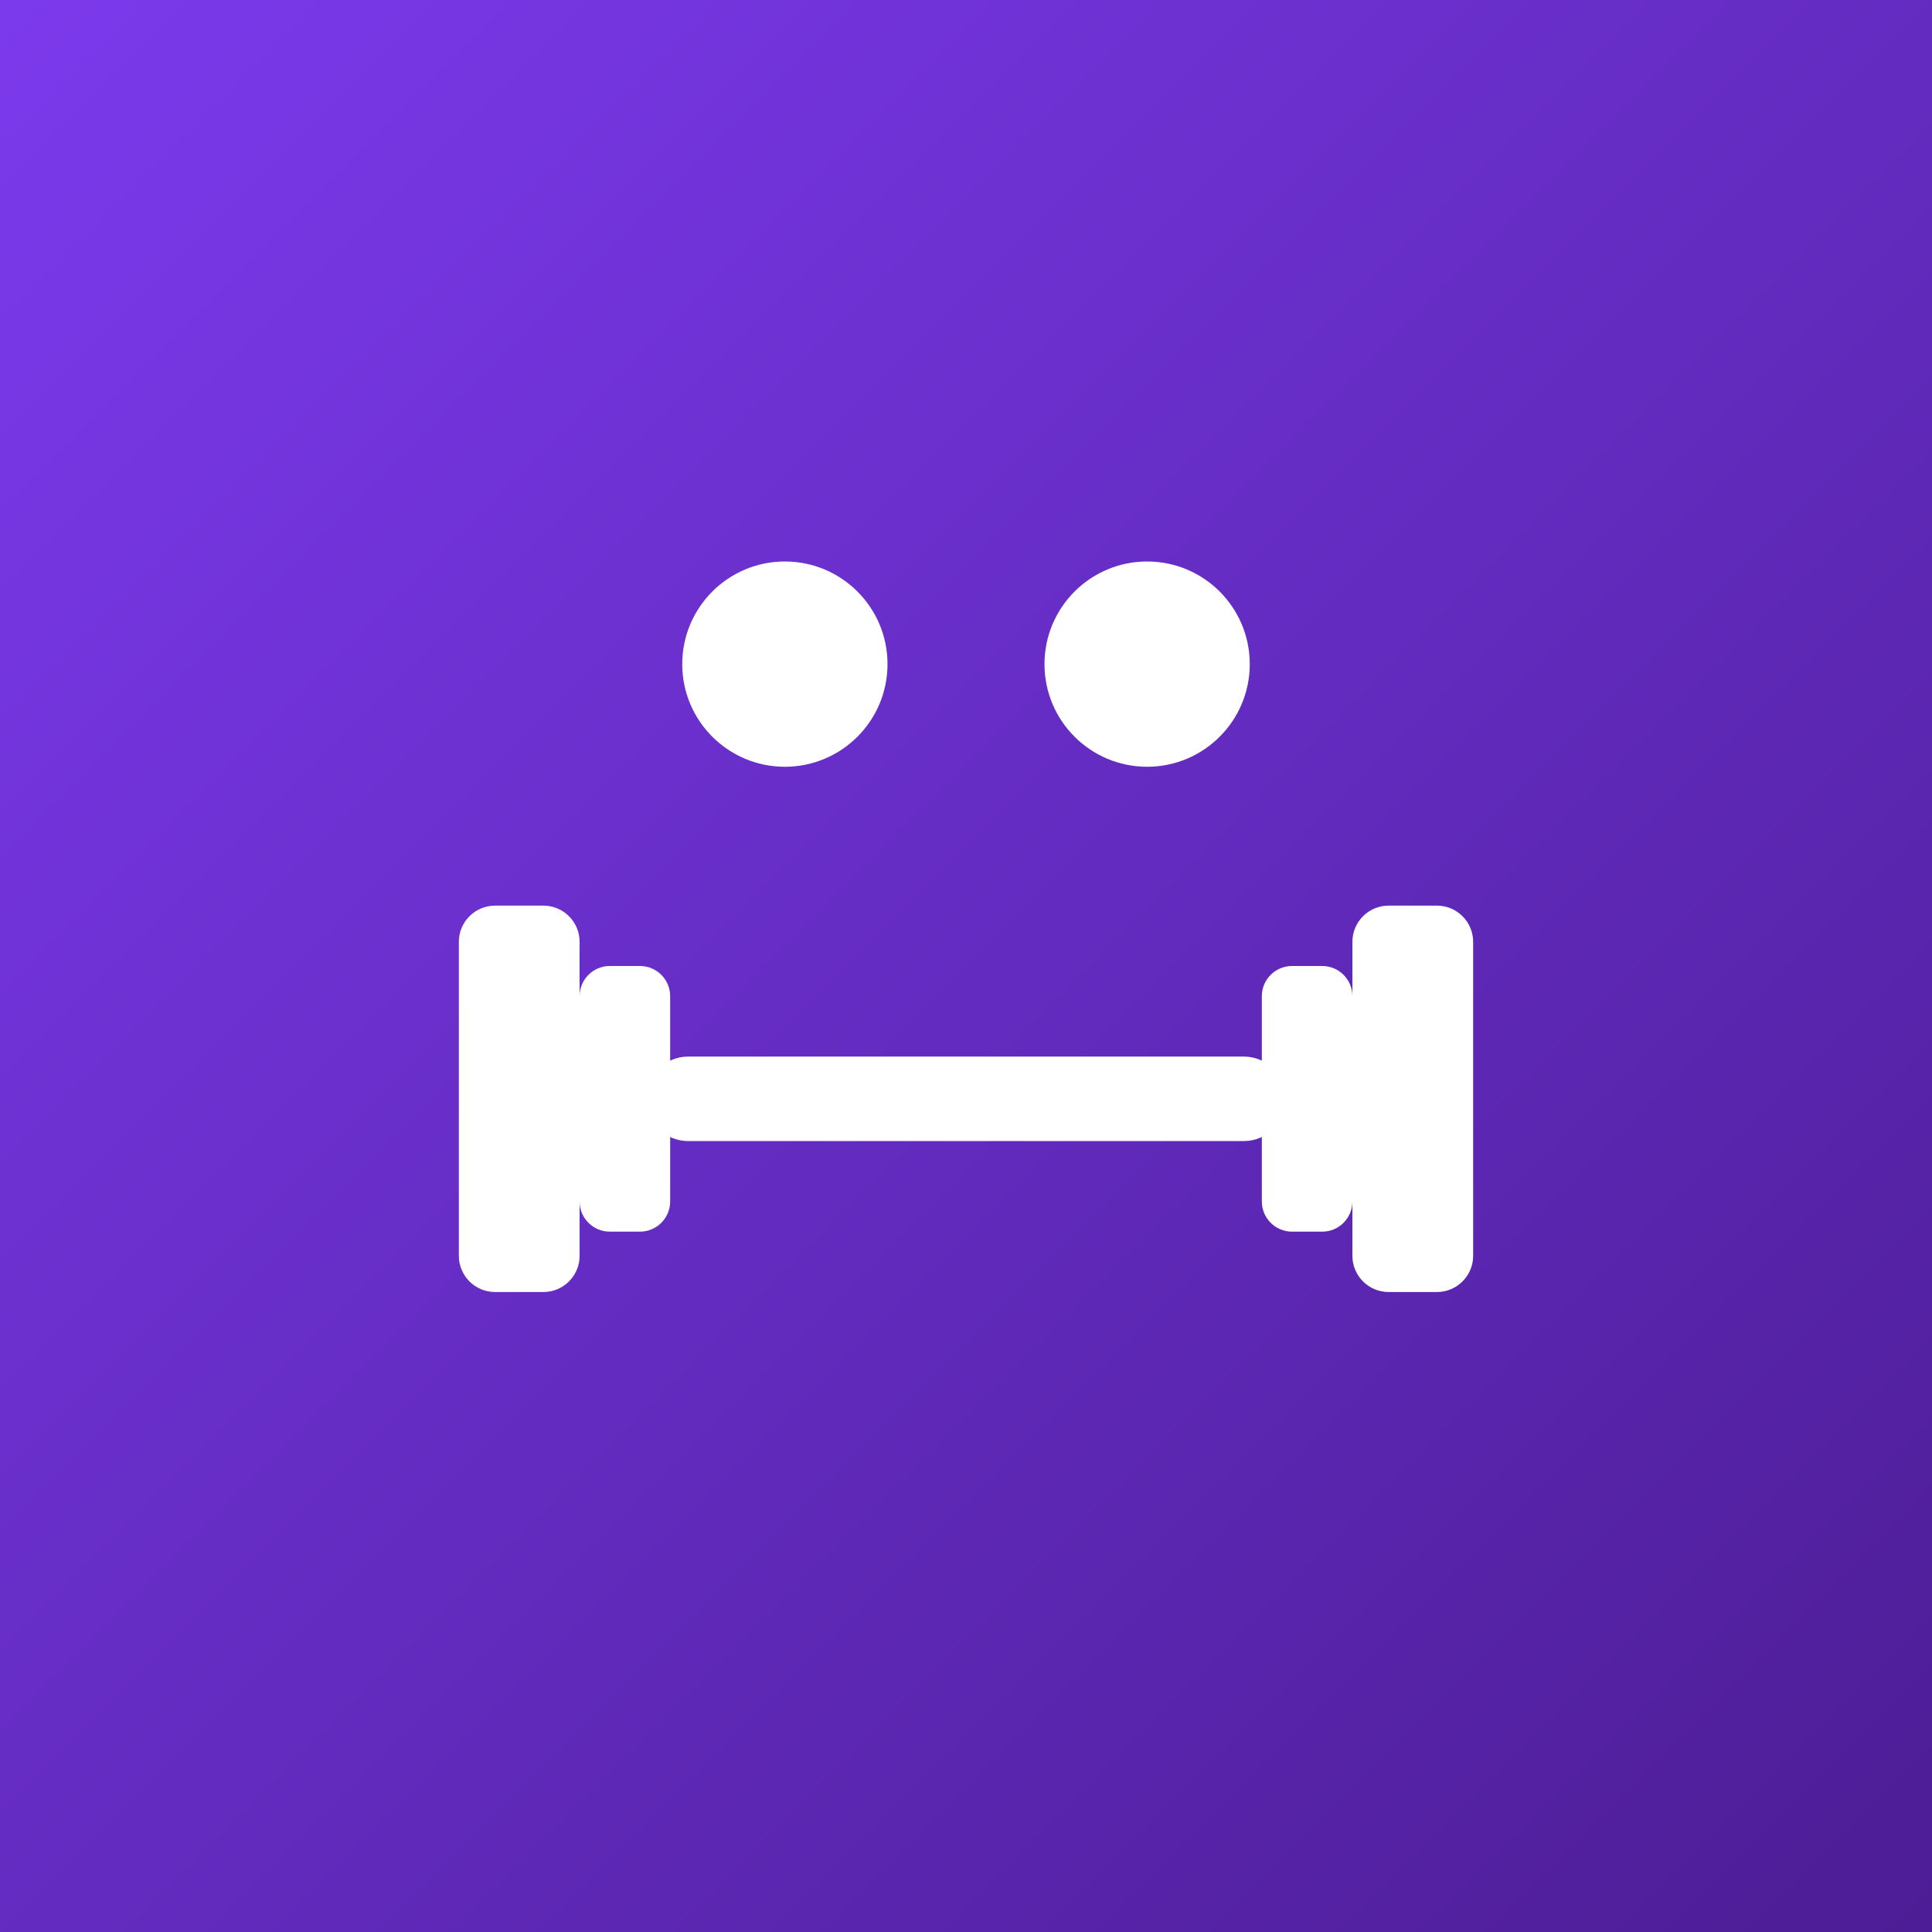
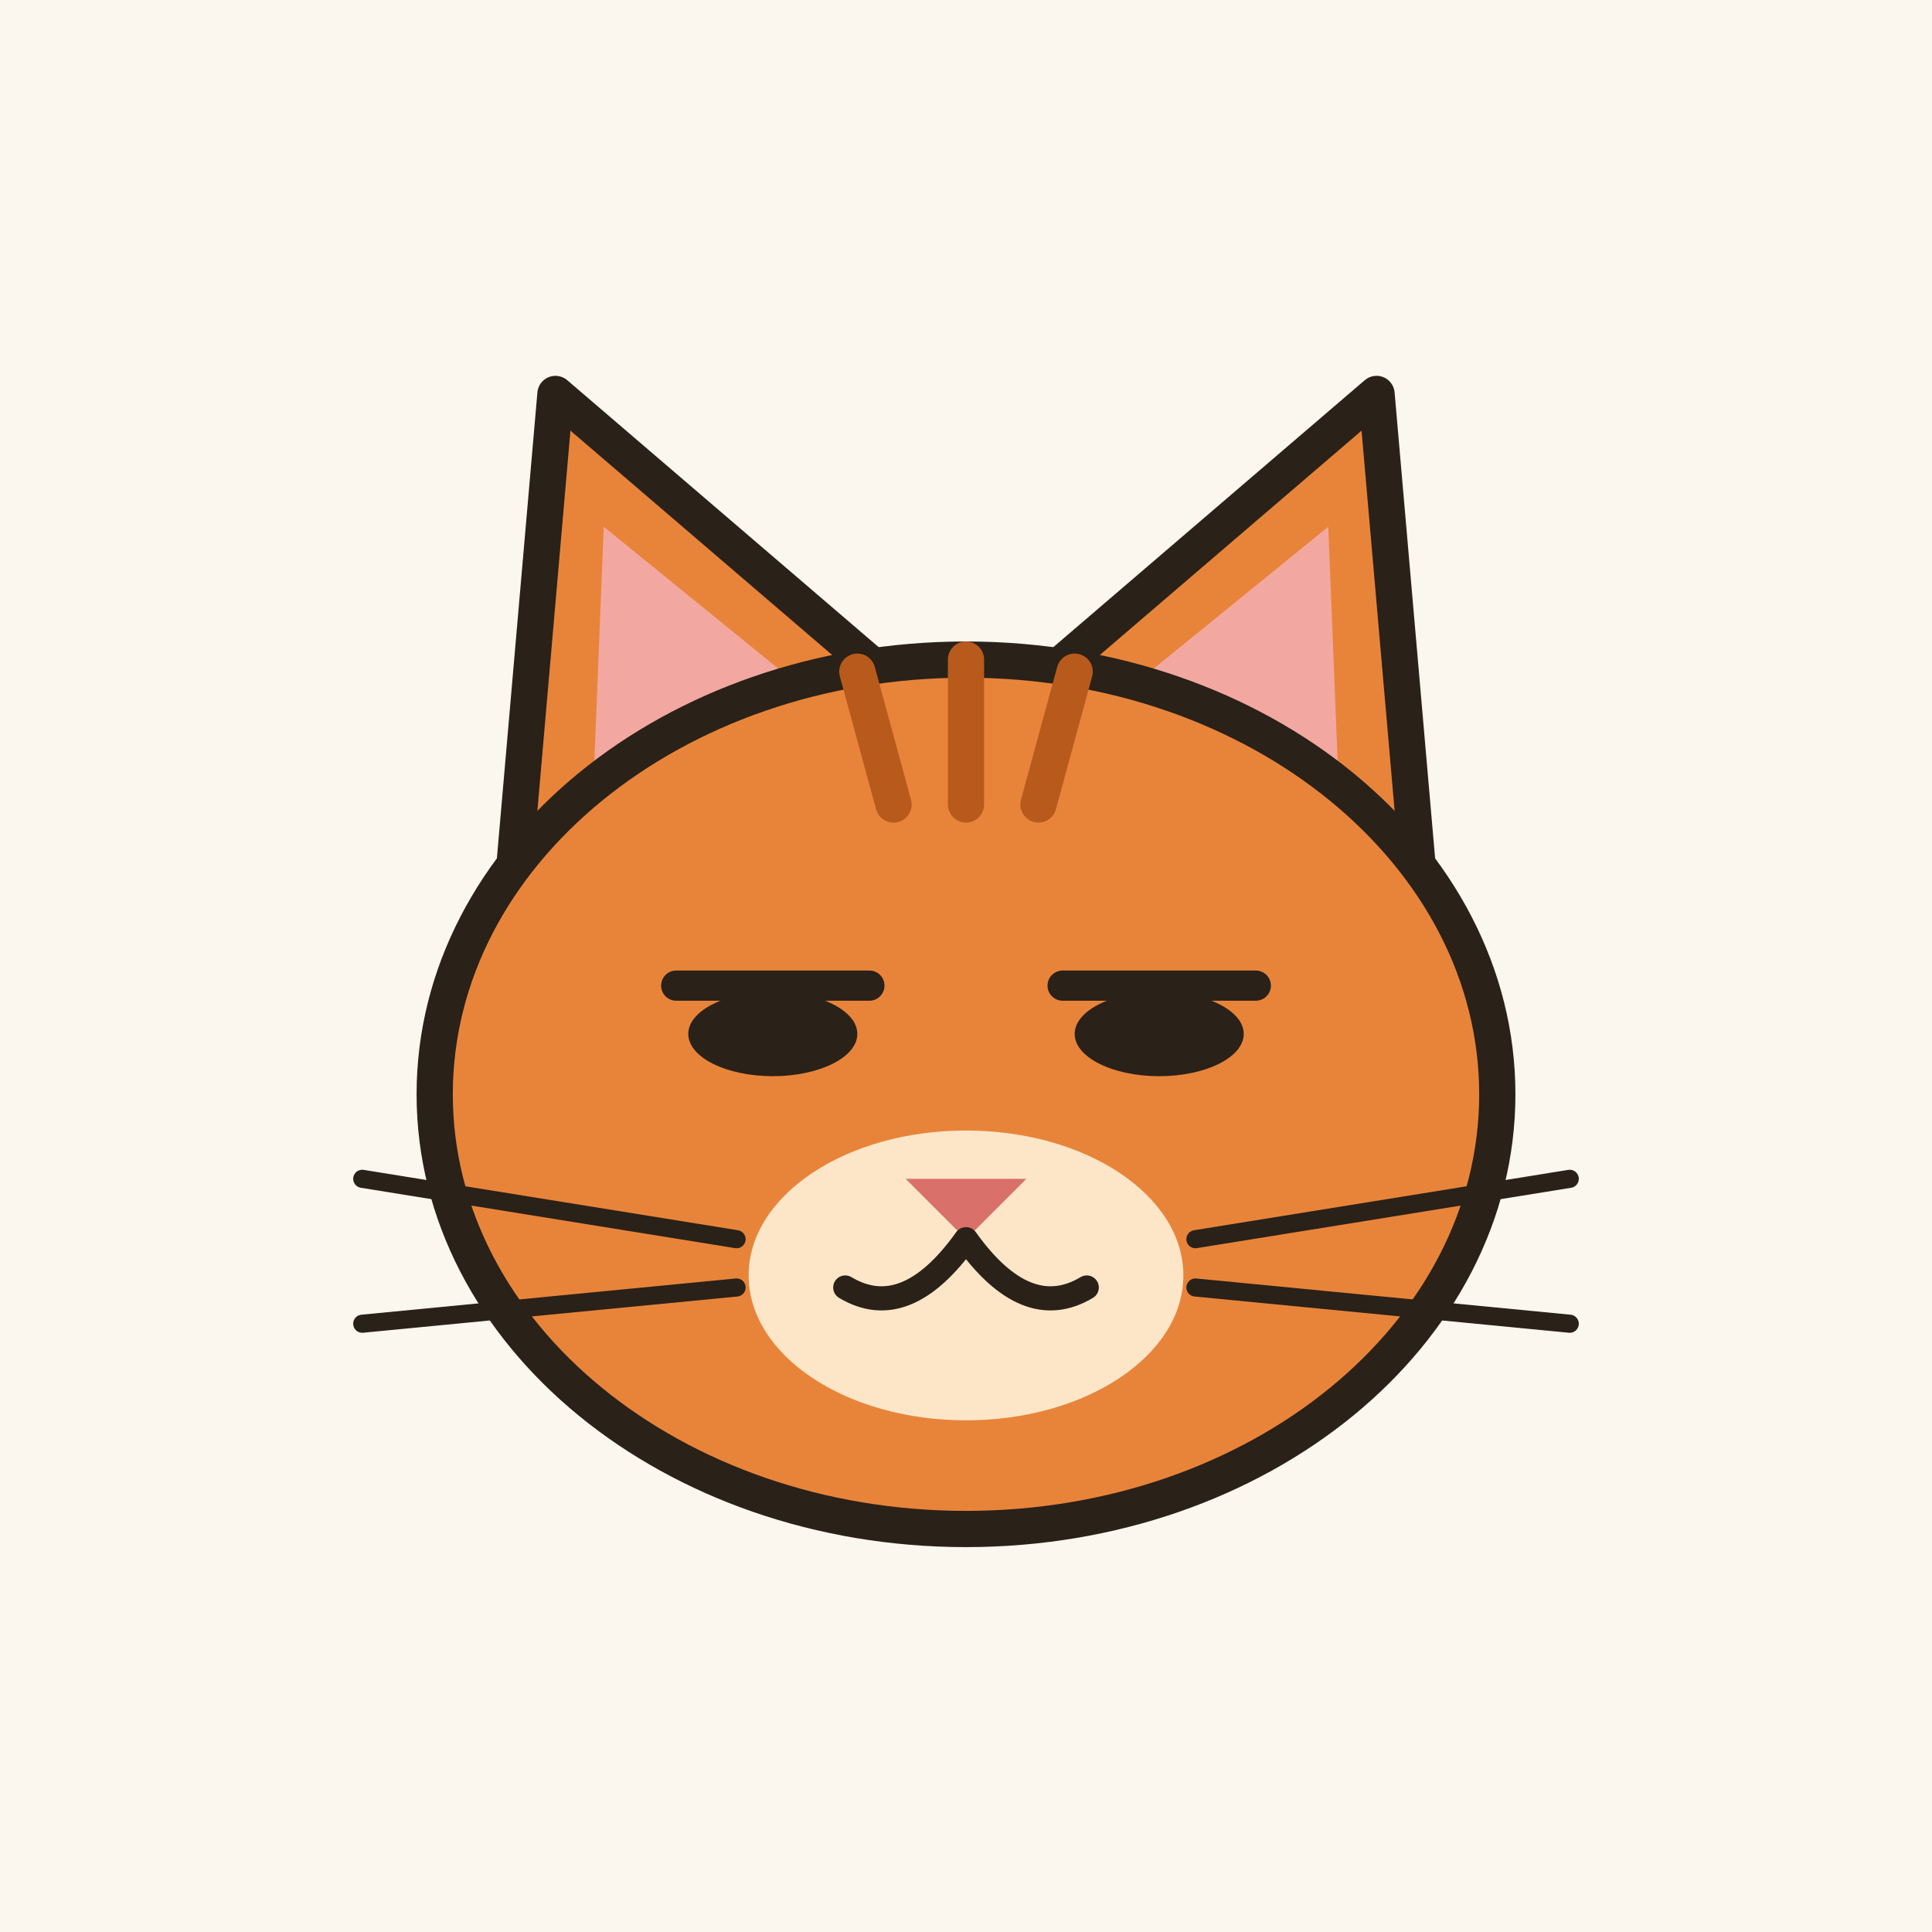
- <svg xmlns="http://www.w3.org/2000/svg" viewBox="0 0 512 512" role="img" aria-label="Grammatik Gym logo: an umlaut over a dumbbell">
-   <defs>
-     <linearGradient id="bg" x1="0" y1="0" x2="1" y2="1">
-       <stop offset="0" stop-color="#7c3aed" />
-       <stop offset="1" stop-color="#4c1d95" />
-     </linearGradient>
-   </defs>
-   <rect width="512" height="512" fill="url(#bg)" />
-   <g fill="#ffffff" transform="translate(256 256) scale(0.8) translate(-256 -256)">
-     <circle cx="196" cy="156" r="34" />
-     <circle cx="316" cy="156" r="34" />
-     <rect x="150" y="286" width="212" height="28" rx="14" />
-     <rect x="88" y="236" width="40" height="128" rx="12" />
-     <rect x="128" y="256" width="30" height="88" rx="10" />
-     <rect x="354" y="256" width="30" height="88" rx="10" />
-     <rect x="384" y="236" width="40" height="128" rx="12" />
+ <svg xmlns="http://www.w3.org/2000/svg" viewBox="0 0 512 512" role="img" aria-label="Grammatik Gym: Dativ the cat">
+   <rect width="512" height="512" fill="#fbf6ee" />
+   <g transform="translate(256 290) scale(3.2)">
+     <path d="M -38 -12 L -34 -58 L -6 -34 Z M 38 -12 L 34 -58 L 6 -34 Z" fill="#e8843a" stroke="#2a2118" stroke-width="3" stroke-linejoin="round" />
+     <path d="M -31 -22 L -30 -47 L -14 -34 Z M 31 -22 L 30 -47 L 14 -34 Z" fill="#f2a8a0" />
+     <ellipse cx="0" cy="0" rx="44" ry="36" fill="#e8843a" stroke="#2a2118" stroke-width="3" />
+     <path d="M -9 -35 L -6 -24 M 0 -36 L 0 -24 M 9 -35 L 6 -24" stroke="#b85a1c" stroke-width="3" stroke-linecap="round" />
+     <ellipse cx="0" cy="15" rx="18" ry="12" fill="#fde6c8" />
+     <path d="M -5 7 L 5 7 L 0 12 Z" fill="#d9706a" />
+     <path d="M 0 12 Q -5 19 -10 16 M 0 12 Q 5 19 10 16" stroke="#2a2118" stroke-width="2" fill="none" stroke-linecap="round" />
+     <path d="M -19 12 L -50 7 M -19 16 L -50 19 M 19 12 L 50 7 M 19 16 L 50 19" stroke="#2a2118" stroke-width="1.5" stroke-linecap="round" />
+     <ellipse cx="-16" cy="-5" rx="7" ry="3.5" fill="#2a2118" />
+     <path d="M -24 -9 L -8 -9" stroke="#2a2118" stroke-width="2.5" stroke-linecap="round" />
+     <ellipse cx="16" cy="-5" rx="7" ry="3.5" fill="#2a2118" />
+     <path d="M 8 -9 L 24 -9" stroke="#2a2118" stroke-width="2.5" stroke-linecap="round" />
  </g>
</svg>
